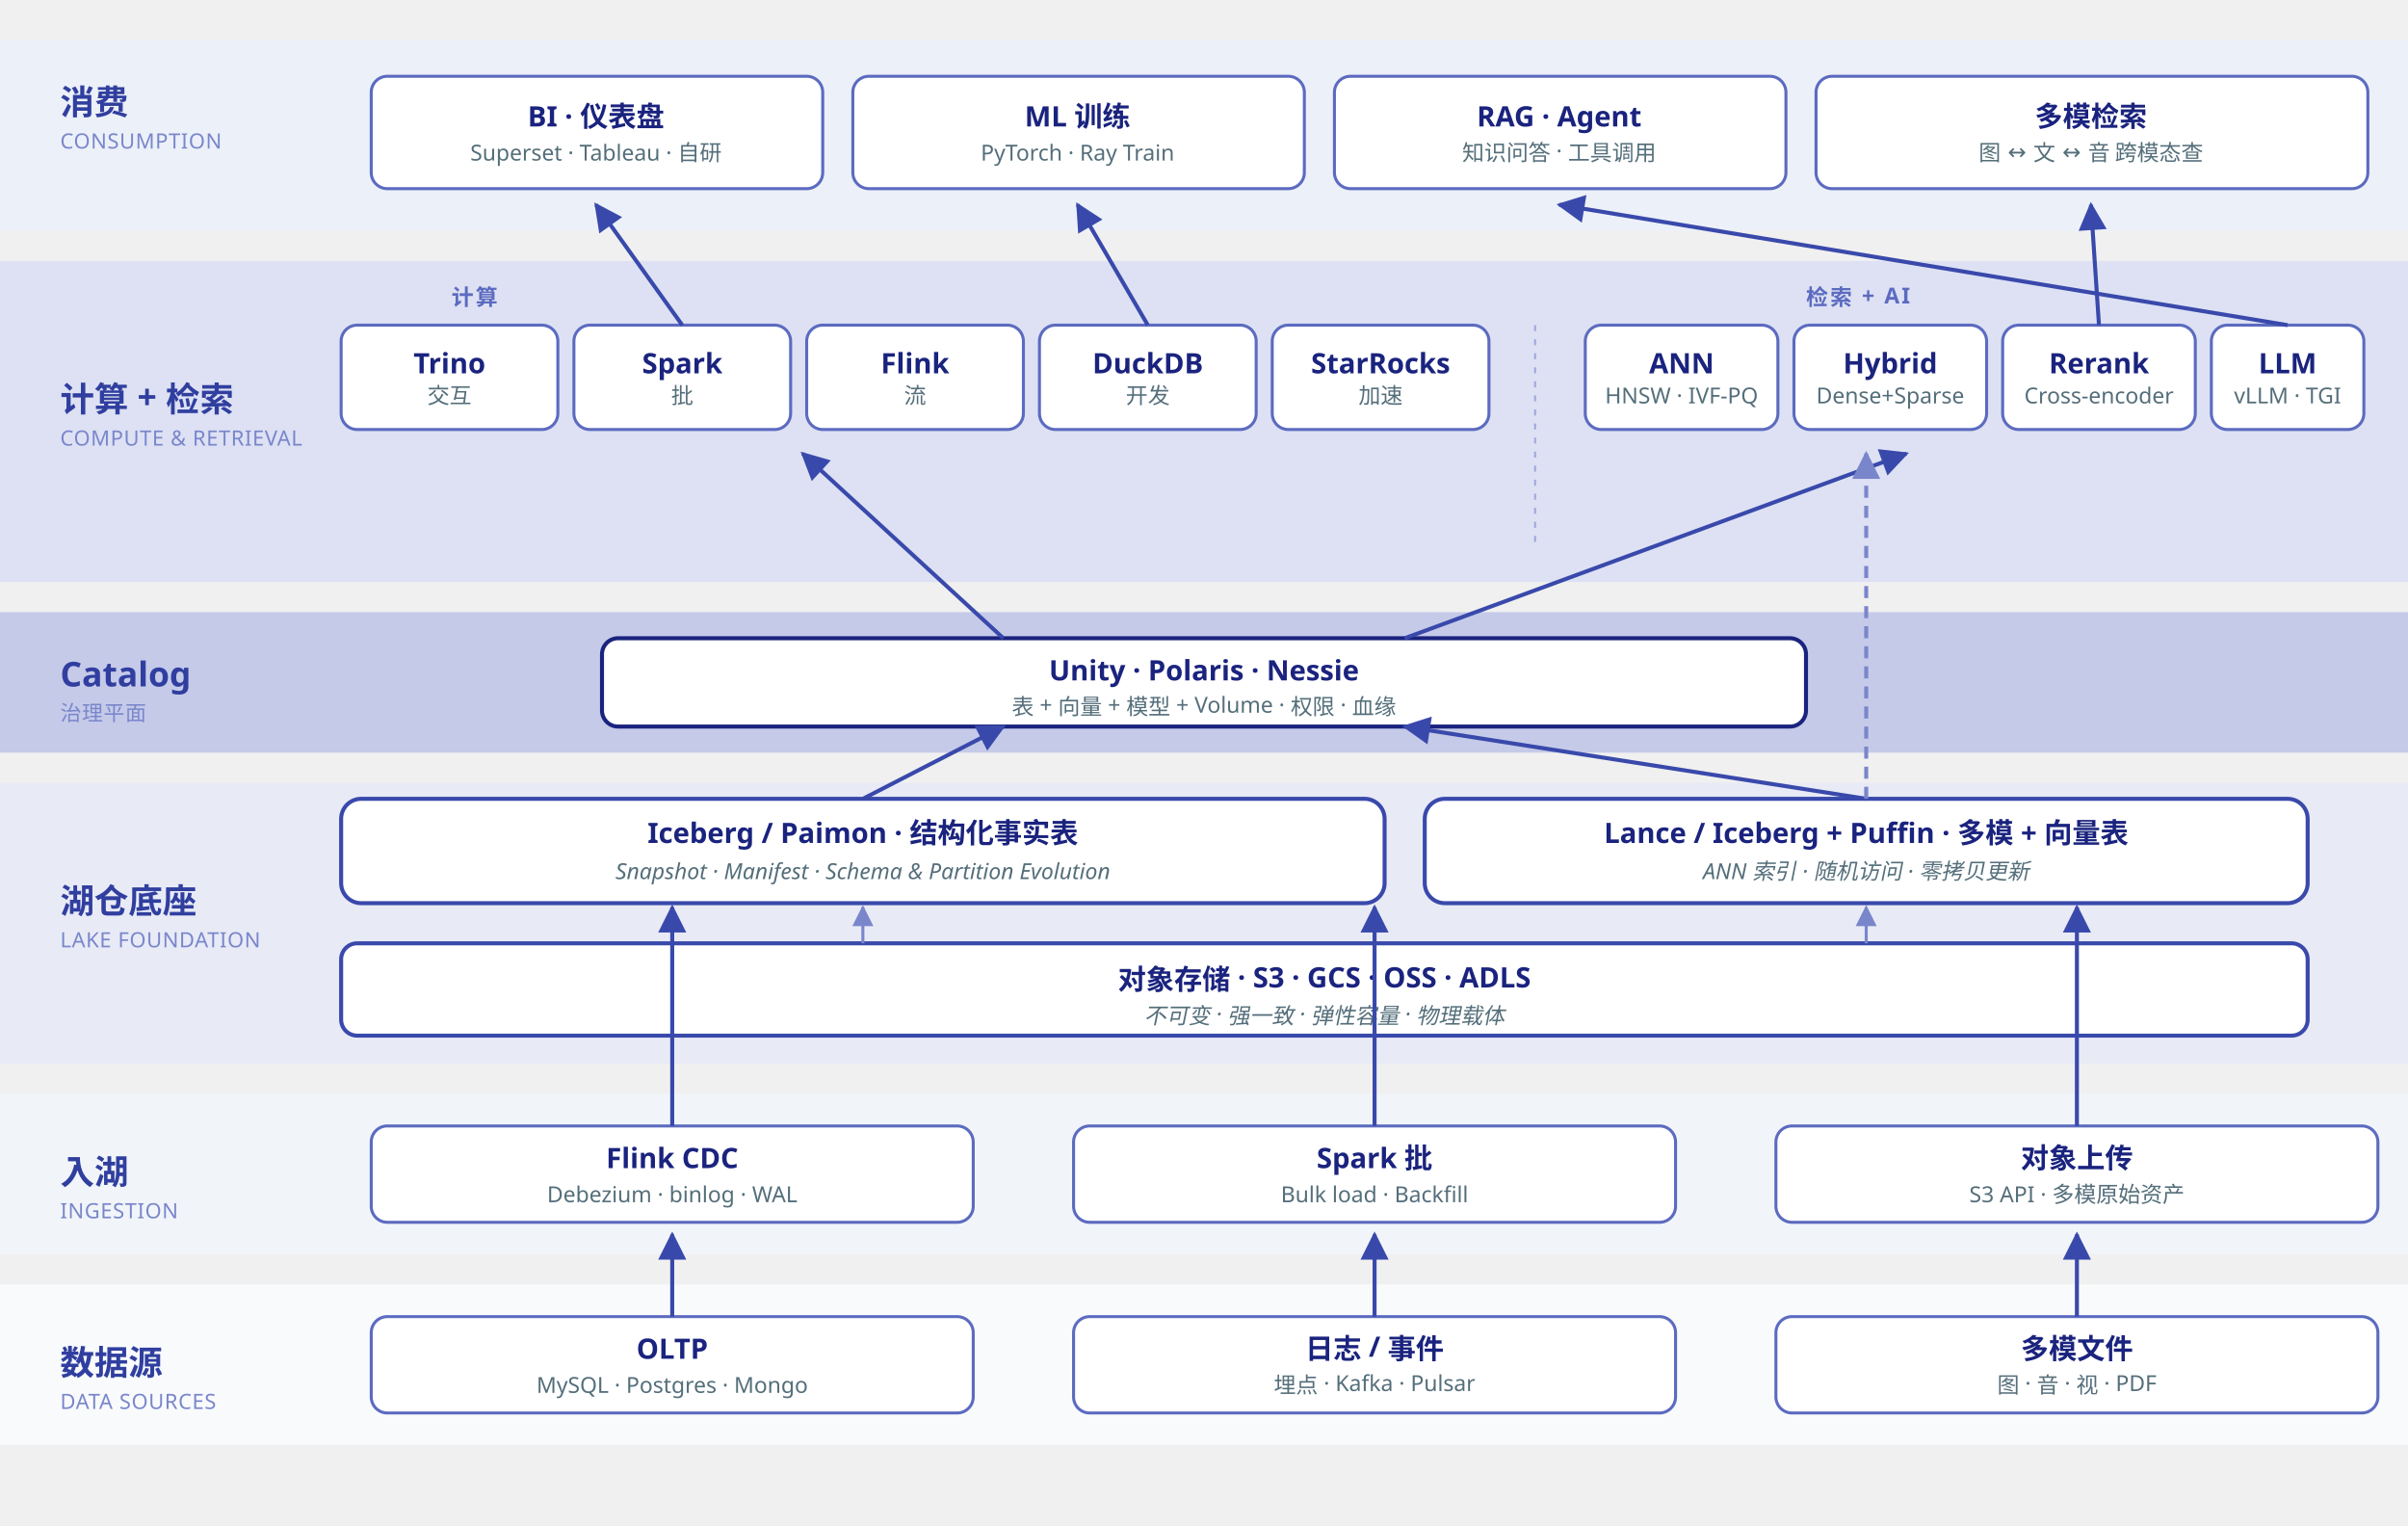
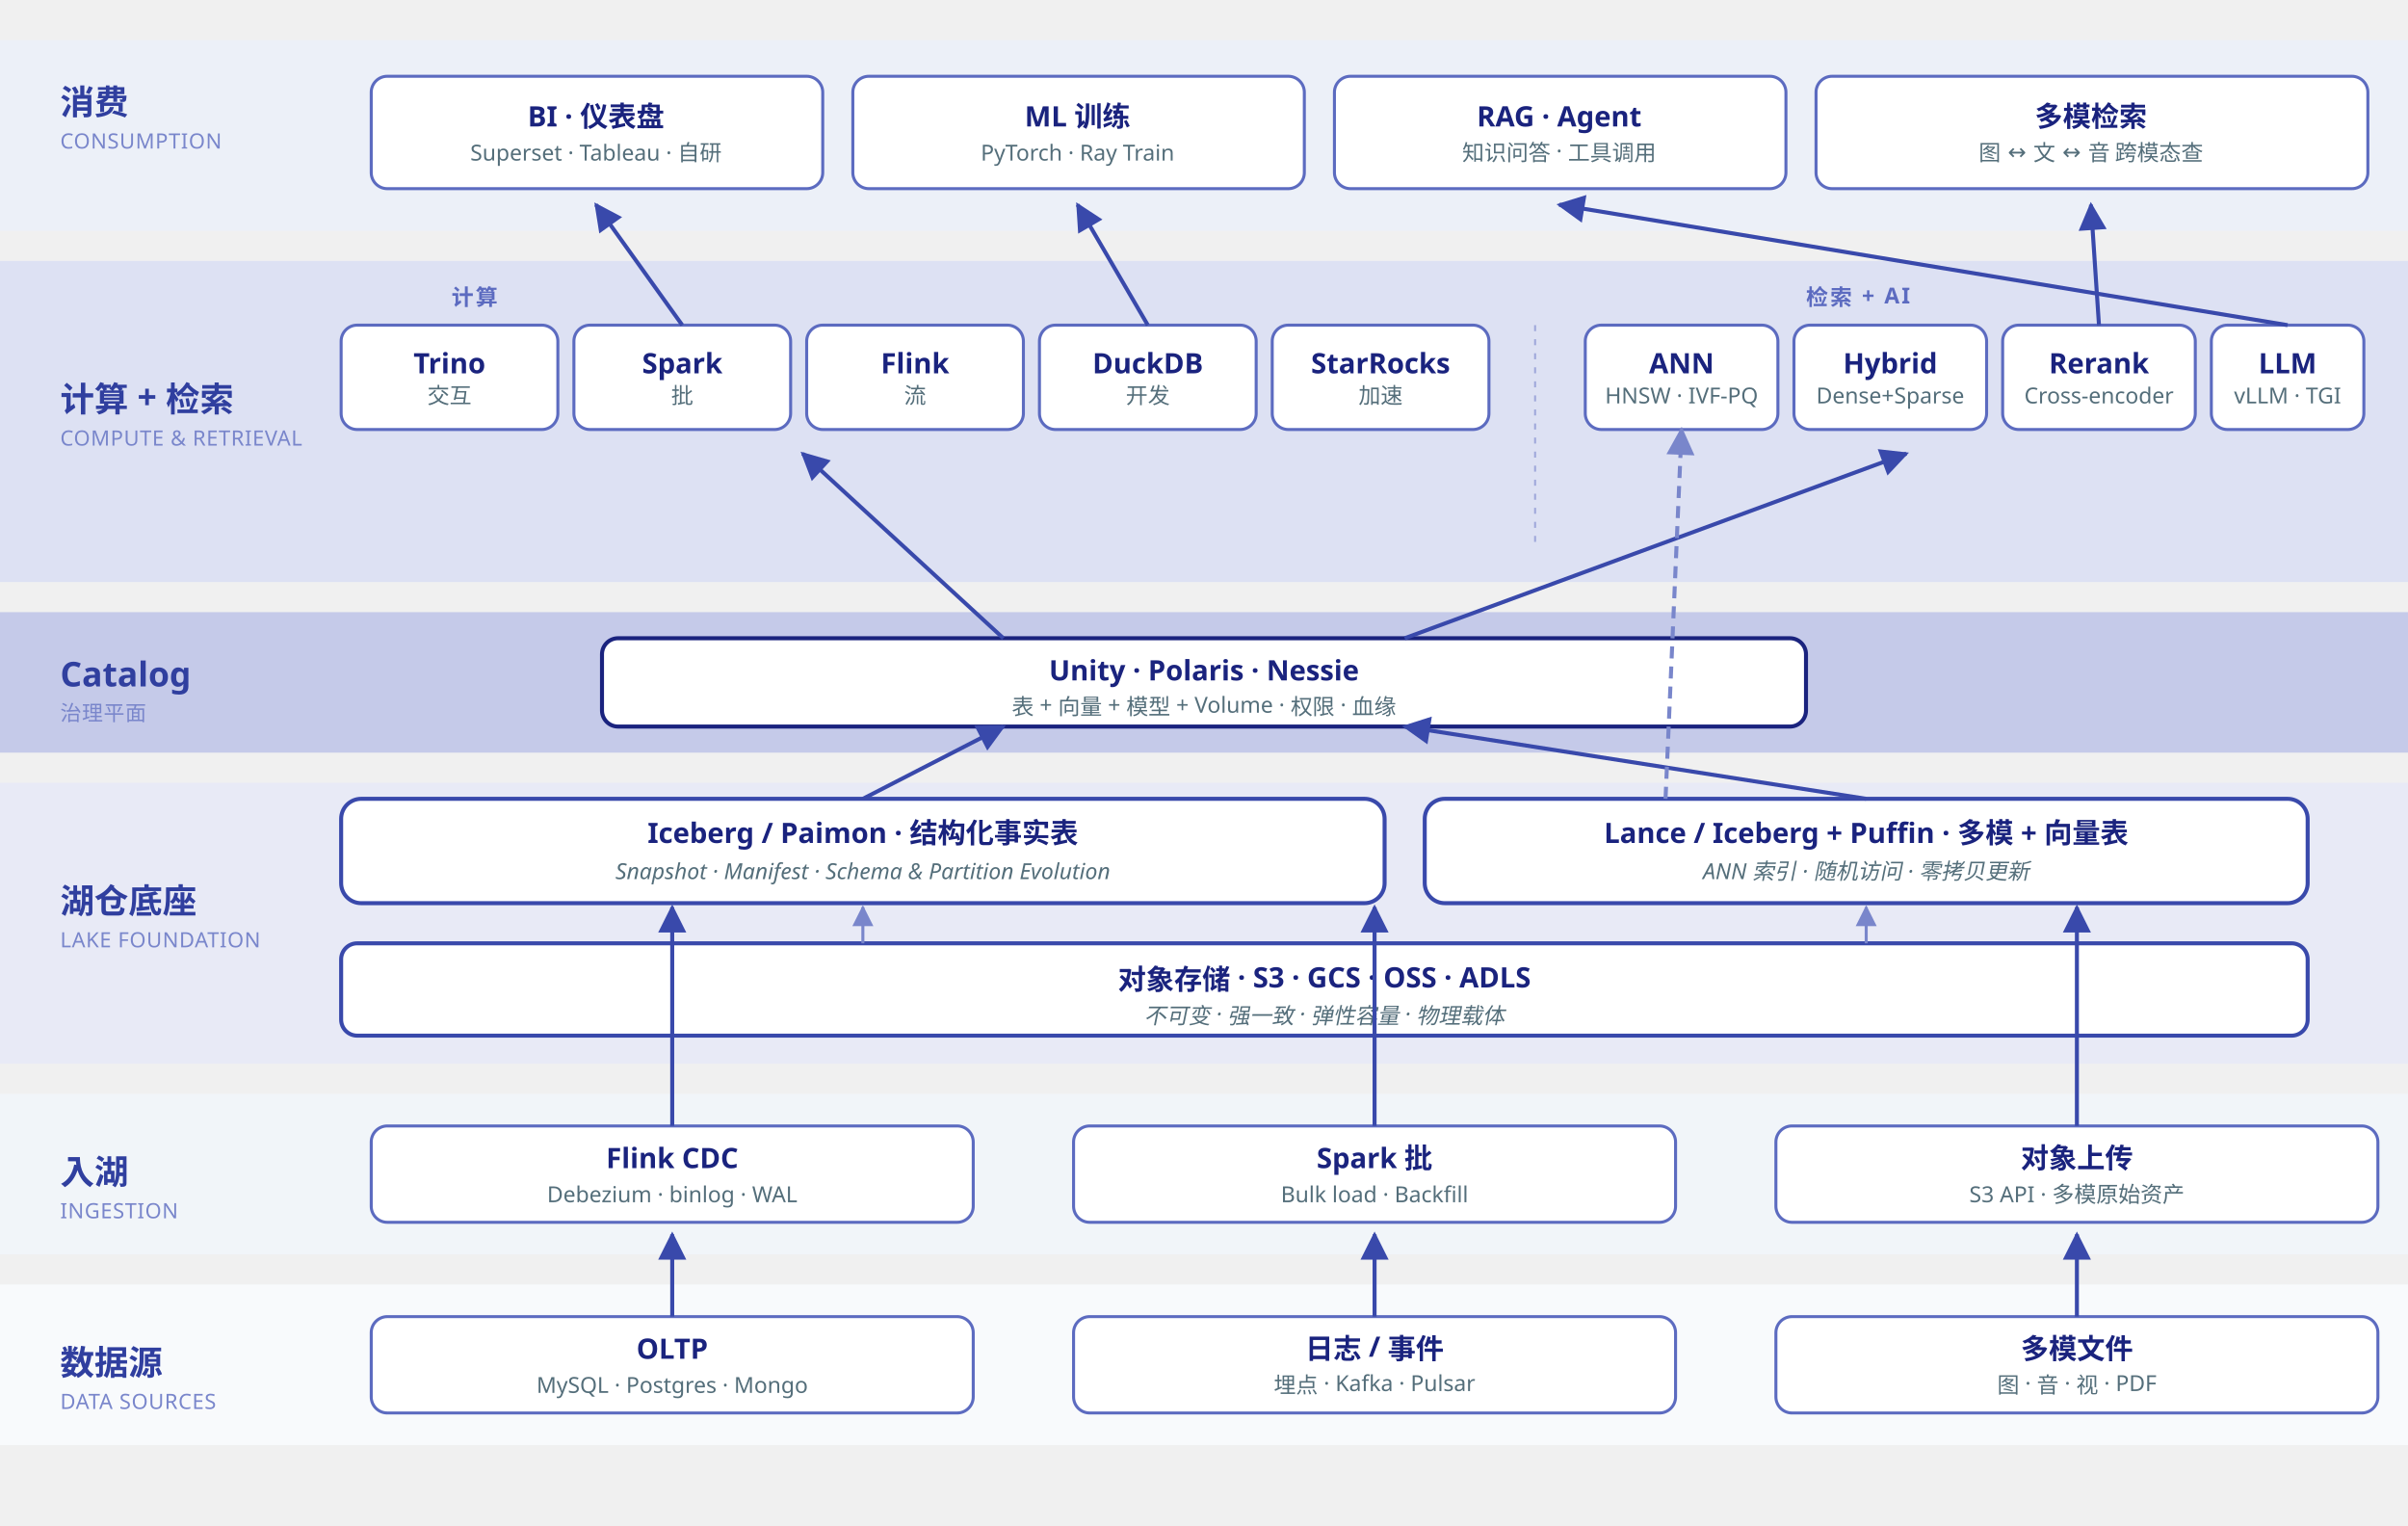
<svg xmlns="http://www.w3.org/2000/svg" viewBox="0 0 1200 760" role="img" aria-label="多模一体化湖仓整体架构">
  <defs>
    <marker id="arrow" viewBox="0 0 10 10" refX="9" refY="5" markerWidth="7" markerHeight="7" orient="auto">
      <path d="M 0 0 L 10 5 L 0 10 z" fill="#3949ab" />
    </marker>
    <marker id="arrow-alt" viewBox="0 0 10 10" refX="9" refY="5" markerWidth="7" markerHeight="7" orient="auto">
      <path d="M 0 0 L 10 5 L 0 10 z" fill="#7986cb" />
    </marker>
    <style>
      .ttl  { font-family: "Noto Sans SC","PingFang SC","Microsoft YaHei",system-ui,sans-serif; font-size: 17px; font-weight: 700; fill: #303f9f; }
      .ttls { font-family: "Noto Sans SC","PingFang SC","Microsoft YaHei",system-ui,sans-serif; font-size: 10.5px; font-weight: 400; fill: #7986cb; letter-spacing: 0.3px; }
      .nl   { font-family: "Noto Sans SC","PingFang SC","Microsoft YaHei",system-ui,sans-serif; font-size: 14px; font-weight: 600; fill: #1a237e; }
      .ns   { font-family: "Noto Sans SC","PingFang SC","Microsoft YaHei",system-ui,sans-serif; font-size: 11px; font-weight: 400; fill: #546e7a; }
      .cl   { font-family: "Noto Sans SC","PingFang SC","Microsoft YaHei",system-ui,sans-serif; font-size: 11px; font-weight: 700; fill: #5c6bc0; letter-spacing: 1px; }
    </style>
  </defs>
  <rect x="0" y="640" width="1200" height="80" fill="#f8fafc" />
  <rect x="0" y="545" width="1200" height="80" fill="#f1f5f9" />
  <rect x="0" y="390" width="1200" height="140" fill="#e8eaf6" />
  <rect x="0" y="305" width="1200" height="70" fill="#c5cae9" />
  <rect x="0" y="130" width="1200" height="160" fill="#dde1f3" />
  <rect x="0" y="20" width="1200" height="95" fill="#ecf0f8" />
  <text class="ttl" x="30" y="685">数据源</text>
  <text class="ttls" x="30" y="702">DATA SOURCES</text>
  <text class="ttl" x="30" y="590">入湖</text>
  <text class="ttls" x="30" y="607">INGESTION</text>
  <text class="ttl" x="30" y="455">湖仓底座</text>
  <text class="ttls" x="30" y="472">LAKE FOUNDATION</text>
  <text class="ttl" x="30" y="342">Catalog</text>
  <text class="ttls" x="30" y="359">治理平面</text>
  <text class="ttl" x="30" y="205">计算 + 检索</text>
  <text class="ttls" x="30" y="222">COMPUTE &amp; RETRIEVAL</text>
  <text class="ttl" x="30" y="57">消费</text>
  <text class="ttls" x="30" y="74">CONSUMPTION</text>
  <g>
    <rect x="185" y="656" width="300" height="48" rx="8" fill="#ffffff" stroke="#5c6bc0" stroke-width="1.5" />
    <text class="nl" x="335" y="677" text-anchor="middle">OLTP</text>
    <text class="ns" x="335" y="694" text-anchor="middle">MySQL · Postgres · Mongo</text>
    <rect x="535" y="656" width="300" height="48" rx="8" fill="#ffffff" stroke="#5c6bc0" stroke-width="1.5" />
    <text class="nl" x="685" y="677" text-anchor="middle">日志 / 事件</text>
    <text class="ns" x="685" y="694" text-anchor="middle">埋点 · Kafka · Pulsar</text>
    <rect x="885" y="656" width="300" height="48" rx="8" fill="#ffffff" stroke="#5c6bc0" stroke-width="1.5" />
    <text class="nl" x="1035" y="677" text-anchor="middle">多模文件</text>
    <text class="ns" x="1035" y="694" text-anchor="middle">图 · 音 · 视 · PDF</text>
  </g>
  <g>
    <rect x="185" y="561" width="300" height="48" rx="8" fill="#ffffff" stroke="#5c6bc0" stroke-width="1.5" />
    <text class="nl" x="335" y="582" text-anchor="middle">Flink CDC</text>
    <text class="ns" x="335" y="599" text-anchor="middle">Debezium · binlog · WAL</text>
    <rect x="535" y="561" width="300" height="48" rx="8" fill="#ffffff" stroke="#5c6bc0" stroke-width="1.5" />
    <text class="nl" x="685" y="582" text-anchor="middle">Spark 批</text>
    <text class="ns" x="685" y="599" text-anchor="middle">Bulk load · Backfill</text>
    <rect x="885" y="561" width="300" height="48" rx="8" fill="#ffffff" stroke="#5c6bc0" stroke-width="1.5" />
    <text class="nl" x="1035" y="582" text-anchor="middle">对象上传</text>
    <text class="ns" x="1035" y="599" text-anchor="middle">S3 API · 多模原始资产</text>
  </g>
  <g>
    <rect x="170" y="398" width="520" height="52" rx="10" fill="#ffffff" stroke="#3949ab" stroke-width="2" />
    <text class="nl" x="430" y="420" text-anchor="middle">Iceberg / Paimon · 结构化事实表</text>
    <text class="ns" x="430" y="438" text-anchor="middle" font-style="italic">Snapshot · Manifest · Schema &amp; Partition Evolution</text>
    <rect x="710" y="398" width="440" height="52" rx="10" fill="#ffffff" stroke="#3949ab" stroke-width="2" />
    <text class="nl" x="930" y="420" text-anchor="middle">Lance / Iceberg + Puffin · 多模 + 向量表</text>
    <text class="ns" x="930" y="438" text-anchor="middle" font-style="italic">ANN 索引 · 随机访问 · 零拷贝更新</text>
    <rect x="170" y="470" width="980" height="46" rx="8" fill="#ffffff" stroke="#3949ab" stroke-width="2" stroke-dasharray="0" />
    <text class="nl" x="660" y="493" text-anchor="middle">对象存储 · S3 · GCS · OSS · ADLS</text>
    <text class="ns" x="660" y="510" text-anchor="middle" font-style="italic">不可变 · 强一致 · 弹性容量 · 物理载体</text>
    <line x1="430" y1="470" x2="430" y2="452" stroke="#7986cb" stroke-width="1.5" marker-end="url(#arrow-alt)" />
    <line x1="930" y1="470" x2="930" y2="452" stroke="#7986cb" stroke-width="1.5" marker-end="url(#arrow-alt)" />
  </g>
  <g>
    <rect x="300" y="318" width="600" height="44" rx="8" fill="#ffffff" stroke="#1a237e" stroke-width="2" />
    <text class="nl" x="600" y="339" text-anchor="middle">Unity · Polaris · Nessie</text>
    <text class="ns" x="600" y="356" text-anchor="middle">表 + 向量 + 模型 + Volume · 权限 · 血缘</text>
  </g>
  <text class="cl" x="225" y="152">计算</text>
  <text class="cl" x="900" y="152">检索 + AI</text>
  <g>
    <rect x="170" y="162" width="108" height="52" rx="8" fill="#ffffff" stroke="#5c6bc0" stroke-width="1.5" />
    <text class="nl" x="224" y="186" text-anchor="middle">Trino</text>
    <text class="ns" x="224" y="201" text-anchor="middle">交互</text>
    <rect x="286" y="162" width="108" height="52" rx="8" fill="#ffffff" stroke="#5c6bc0" stroke-width="1.5" />
    <text class="nl" x="340" y="186" text-anchor="middle">Spark</text>
    <text class="ns" x="340" y="201" text-anchor="middle">批</text>
    <rect x="402" y="162" width="108" height="52" rx="8" fill="#ffffff" stroke="#5c6bc0" stroke-width="1.5" />
    <text class="nl" x="456" y="186" text-anchor="middle">Flink</text>
    <text class="ns" x="456" y="201" text-anchor="middle">流</text>
    <rect x="518" y="162" width="108" height="52" rx="8" fill="#ffffff" stroke="#5c6bc0" stroke-width="1.5" />
    <text class="nl" x="572" y="186" text-anchor="middle">DuckDB</text>
    <text class="ns" x="572" y="201" text-anchor="middle">开发</text>
    <rect x="634" y="162" width="108" height="52" rx="8" fill="#ffffff" stroke="#5c6bc0" stroke-width="1.5" />
    <text class="nl" x="688" y="186" text-anchor="middle">StarRocks</text>
    <text class="ns" x="688" y="201" text-anchor="middle">加速</text>
  </g>
  <line x1="765" y1="162" x2="765" y2="270" stroke="#9fa8da" stroke-width="1" stroke-dasharray="3 4" />
  <g>
    <rect x="790" y="162" width="96" height="52" rx="8" fill="#ffffff" stroke="#5c6bc0" stroke-width="1.5" />
    <text class="nl" x="838" y="186" text-anchor="middle">ANN</text>
    <text class="ns" x="838" y="201" text-anchor="middle">HNSW · IVF-PQ</text>
    <rect x="894" y="162" width="96" height="52" rx="8" fill="#ffffff" stroke="#5c6bc0" stroke-width="1.5" />
    <text class="nl" x="942" y="186" text-anchor="middle">Hybrid</text>
    <text class="ns" x="942" y="201" text-anchor="middle">Dense+Sparse</text>
    <rect x="998" y="162" width="96" height="52" rx="8" fill="#ffffff" stroke="#5c6bc0" stroke-width="1.5" />
    <text class="nl" x="1046" y="186" text-anchor="middle">Rerank</text>
    <text class="ns" x="1046" y="201" text-anchor="middle">Cross-encoder</text>
    <rect x="1102" y="162" width="76" height="52" rx="8" fill="#ffffff" stroke="#5c6bc0" stroke-width="1.5" />
    <text class="nl" x="1140" y="186" text-anchor="middle">LLM</text>
    <text class="ns" x="1140" y="201" text-anchor="middle">vLLM · TGI</text>
  </g>
  <g>
    <rect x="185" y="38" width="225" height="56" rx="8" fill="#ffffff" stroke="#5c6bc0" stroke-width="1.5" />
    <text class="nl" x="297" y="63" text-anchor="middle">BI · 仪表盘</text>
    <text class="ns" x="297" y="80" text-anchor="middle">Superset · Tableau · 自研</text>
    <rect x="425" y="38" width="225" height="56" rx="8" fill="#ffffff" stroke="#5c6bc0" stroke-width="1.5" />
    <text class="nl" x="537" y="63" text-anchor="middle">ML 训练</text>
    <text class="ns" x="537" y="80" text-anchor="middle">PyTorch · Ray Train</text>
    <rect x="665" y="38" width="225" height="56" rx="8" fill="#ffffff" stroke="#5c6bc0" stroke-width="1.5" />
    <text class="nl" x="777" y="63" text-anchor="middle">RAG · Agent</text>
    <text class="ns" x="777" y="80" text-anchor="middle">知识问答 · 工具调用</text>
    <rect x="905" y="38" width="275" height="56" rx="8" fill="#ffffff" stroke="#5c6bc0" stroke-width="1.5" />
    <text class="nl" x="1042" y="63" text-anchor="middle">多模检索</text>
    <text class="ns" x="1042" y="80" text-anchor="middle">图 ↔ 文 ↔ 音 跨模态查</text>
  </g>
  <line x1="335" y1="656" x2="335" y2="615" stroke="#3949ab" stroke-width="2" marker-end="url(#arrow)" />
  <line x1="685" y1="656" x2="685" y2="615" stroke="#3949ab" stroke-width="2" marker-end="url(#arrow)" />
  <line x1="1035" y1="656" x2="1035" y2="615" stroke="#3949ab" stroke-width="2" marker-end="url(#arrow)" />
  <line x1="335" y1="561" x2="335" y2="452" stroke="#3949ab" stroke-width="2" marker-end="url(#arrow)" />
  <line x1="685" y1="561" x2="685" y2="452" stroke="#3949ab" stroke-width="2" marker-end="url(#arrow)" />
  <line x1="1035" y1="561" x2="1035" y2="452" stroke="#3949ab" stroke-width="2" marker-end="url(#arrow)" />
  <line x1="430" y1="398" x2="500" y2="362" stroke="#3949ab" stroke-width="2" marker-end="url(#arrow)" />
  <line x1="930" y1="398" x2="700" y2="362" stroke="#3949ab" stroke-width="2" marker-end="url(#arrow)" />
  <line x1="500" y1="318" x2="400" y2="226" stroke="#3949ab" stroke-width="2" marker-end="url(#arrow)" />
  <line x1="700" y1="318" x2="950" y2="226" stroke="#3949ab" stroke-width="2" marker-end="url(#arrow)" />
-   <line x1="930" y1="398" x2="930" y2="226" stroke="#7986cb" stroke-width="2" stroke-dasharray="6 4" marker-end="url(#arrow-alt)" />
+   <line x1="830" y1="398" x2="838" y2="214" stroke="#7986cb" stroke-width="2" stroke-dasharray="6 4" marker-end="url(#arrow-alt)" />
  <line x1="340" y1="162" x2="297" y2="102" stroke="#3949ab" stroke-width="2" marker-end="url(#arrow)" />
  <line x1="572" y1="162" x2="537" y2="102" stroke="#3949ab" stroke-width="2" marker-end="url(#arrow)" />
  <line x1="1140" y1="162" x2="777" y2="102" stroke="#3949ab" stroke-width="2" marker-end="url(#arrow)" />
  <line x1="1046" y1="162" x2="1042" y2="102" stroke="#3949ab" stroke-width="2" marker-end="url(#arrow)" />
</svg>
